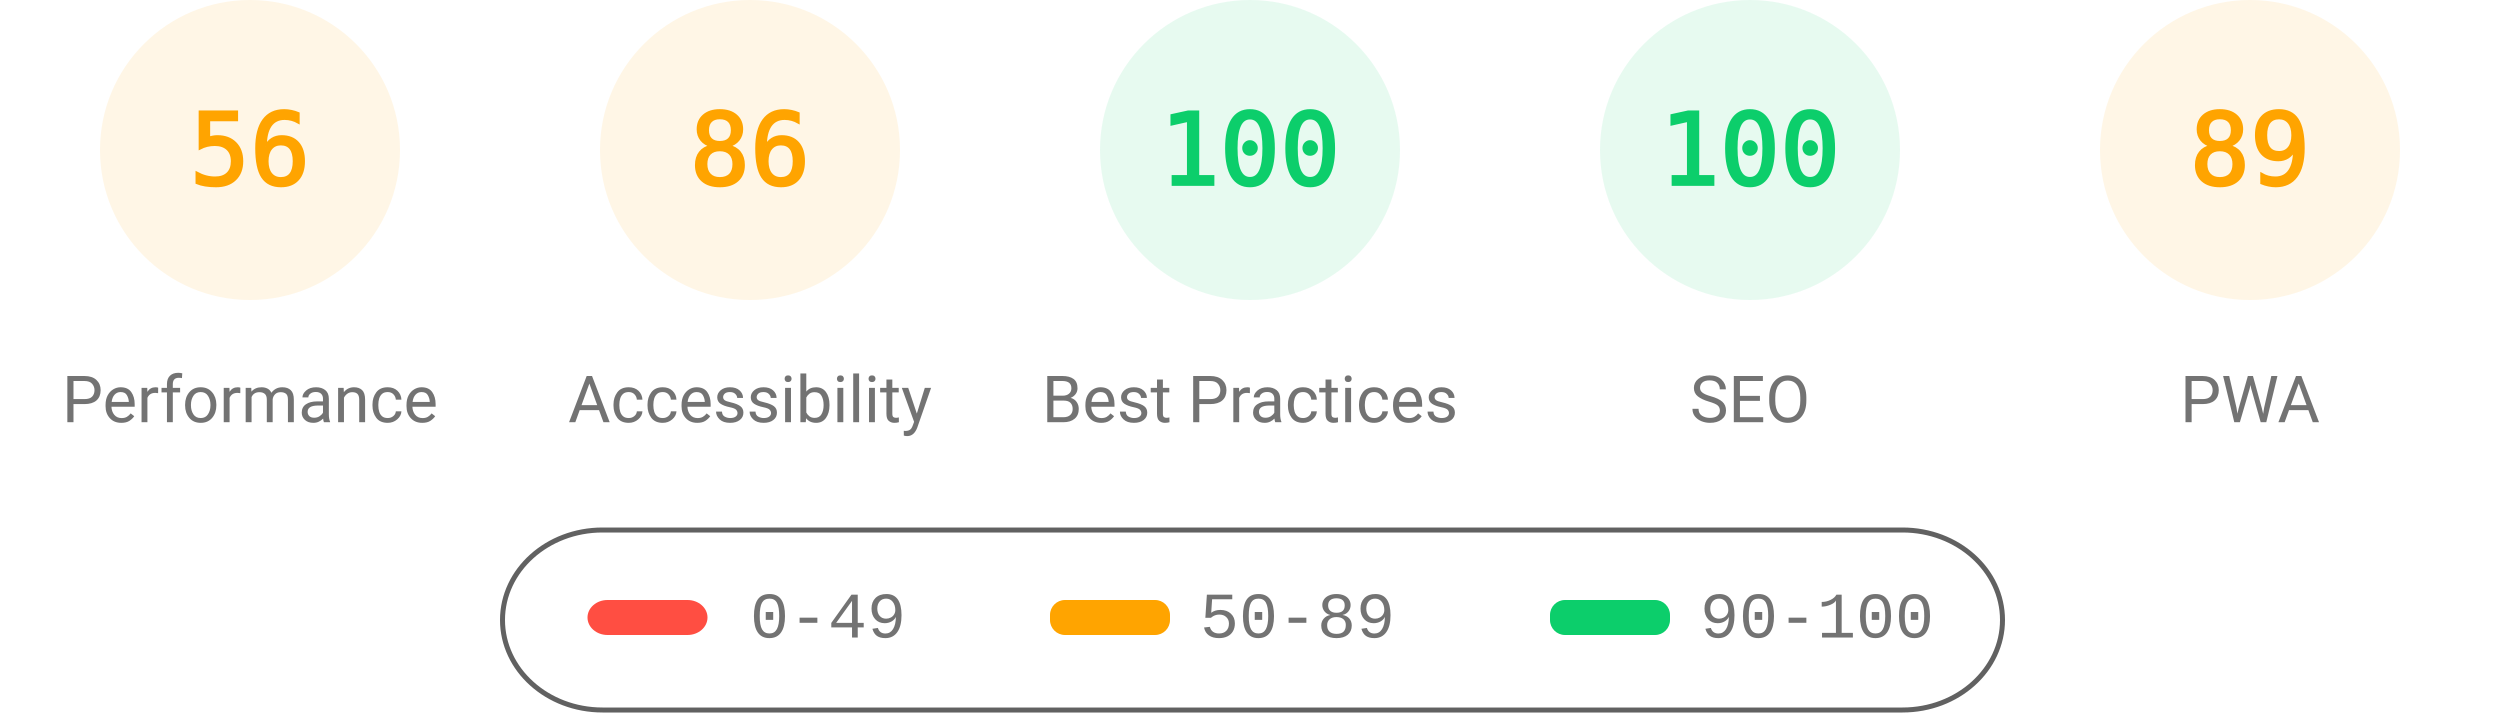
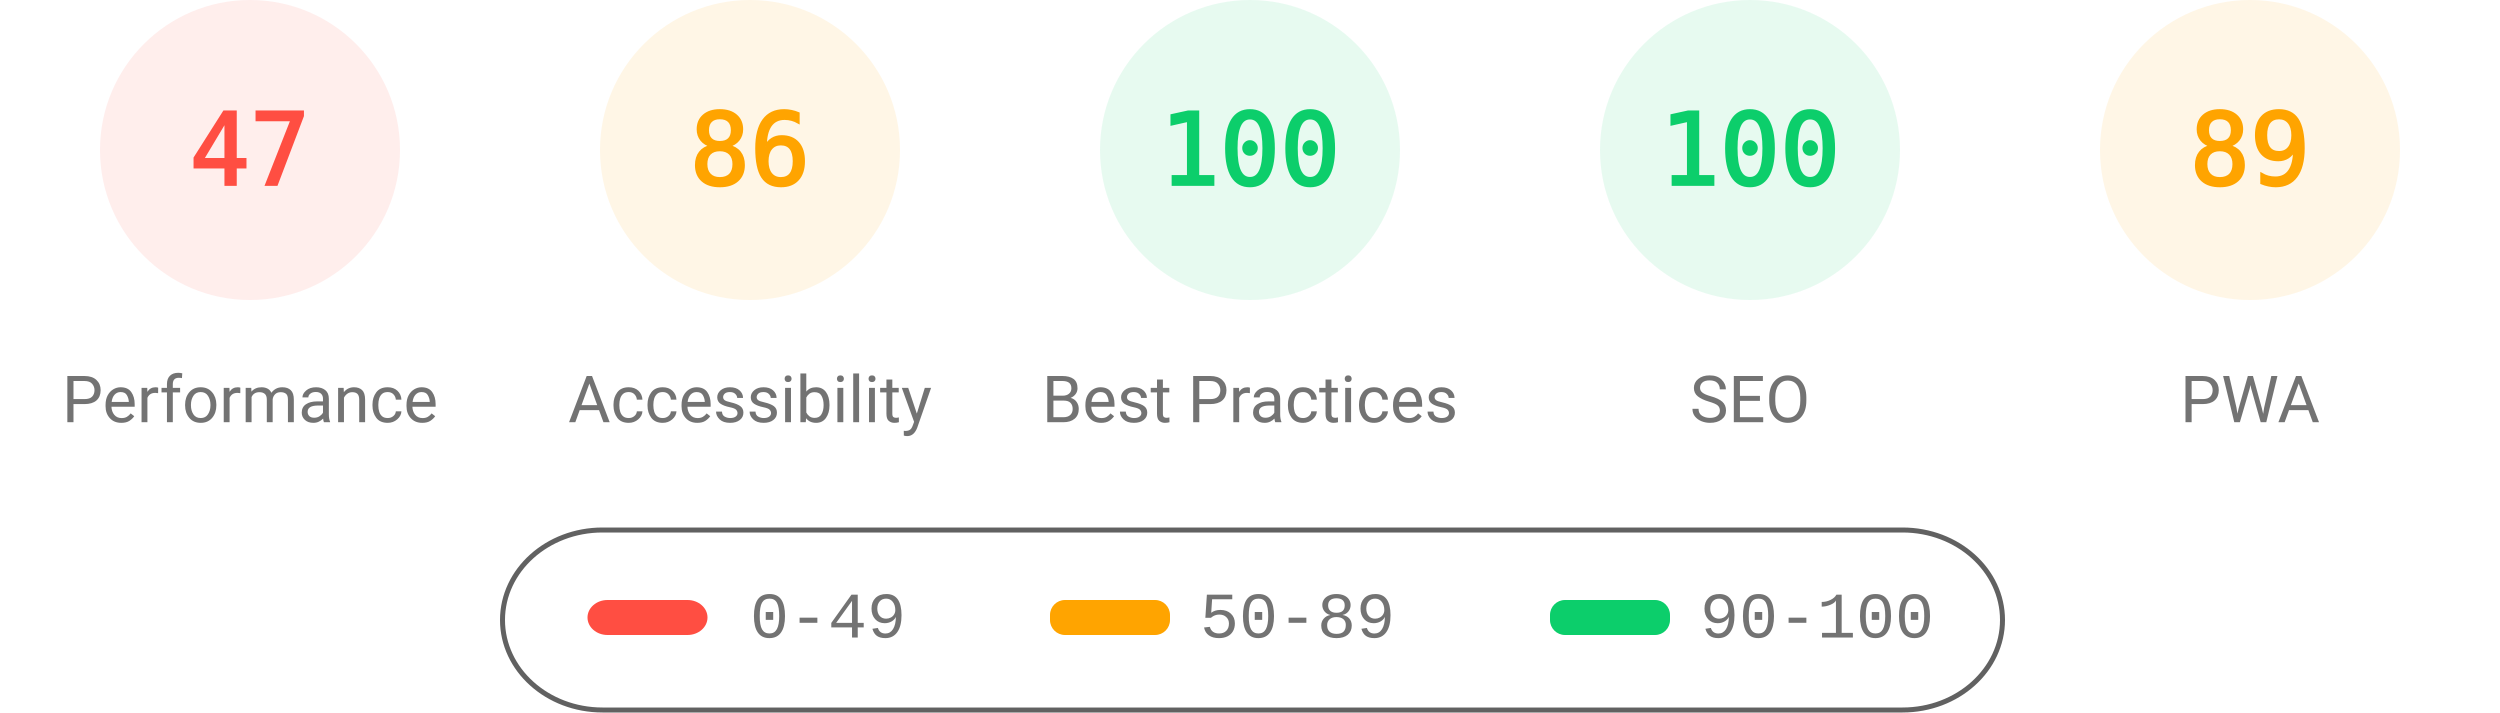
<svg xmlns="http://www.w3.org/2000/svg" fill="none" width="1000" height="285">
  <style>.gauge-base{opacity:.1}.gauge-arc{fill:none;animation-delay:250ms;stroke-linecap:round;transform:rotate(-90deg);transform-origin:100px 60px;animation:load-gauge 1s ease forwards}.guage-text{font-size:40px;font-family:monospace;text-align:center}.guage-red{color:#ff4e42;fill:#ff4e42;stroke:#ff4e42}.guage-orange{color:#ffa400;fill:#ffa400;stroke:#ffa400}.guage-green{color:#0cce6b;fill:#0cce6b;stroke:#0cce6b}.guage-undefined{color:#5c5c5c;fill:#5c5c5c;stroke:#5c5c5c}.guage-title{color:#737373;fill:#737373;stroke:none;font-size:26px;line-height:26px;font-family:Roboto,Halvetica,Arial,sans-serif}@keyframes load-gauge{from{stroke-dasharray:0 352.858}}</style>
-   <svg class="guage-div guage-perf guage-orange" viewBox="0 0 200 200" width="200" height="200">
+   <svg class="guage-div guage-perf guage-red" viewBox="0 0 200 200" width="200" height="200">
    <circle class="gauge-base" r="56" cx="100" cy="60" stroke-width="8" />
-     <circle class="gauge-arc guage-arc-1" r="56" cx="100" cy="60" stroke-width="8" style="stroke-dasharray:197.04,351.858" />
-     <text class="guage-text" x="100" y="60" alignment-baseline="central" dominant-baseline="central" text-anchor="middle">56</text>
+     <circle class="gauge-arc guage-arc-1" r="56" cx="100" cy="60" stroke-width="8" style="stroke-dasharray:165.373,351.858" />
+     <text class="guage-text" x="100" y="60" alignment-baseline="central" dominant-baseline="central" text-anchor="middle">47</text>
    <text class="guage-title" x="100" y="160" alignment-baseline="central" dominant-baseline="central" text-anchor="middle">Performance</text>
  </svg>
  <svg class="guage-div guage-acc guage-orange" viewBox="0 0 200 200" width="200" height="200" x="200">
    <circle class="gauge-base" r="56" cx="100" cy="60" stroke-width="8" />
    <circle class="gauge-arc guage-arc-2" r="56" cx="100" cy="60" stroke-width="8" style="stroke-dasharray:302.598,351.858" />
    <text class="guage-text" x="100" y="60" alignment-baseline="central" dominant-baseline="central" text-anchor="middle">86</text>
    <text class="guage-title" x="100" y="160" alignment-baseline="central" dominant-baseline="central" text-anchor="middle">Accessibility</text>
  </svg>
  <svg class="guage-div guage-best guage-green" viewBox="0 0 200 200" width="200" height="200" x="400">
    <circle class="gauge-base" r="56" cx="100" cy="60" stroke-width="8" />
    <circle class="gauge-arc guage-arc-3" r="56" cx="100" cy="60" stroke-width="8" style="stroke-dasharray:351.858,351.858" />
    <text class="guage-text" x="100" y="60" alignment-baseline="central" dominant-baseline="central" text-anchor="middle">100</text>
    <text class="guage-title" x="100" y="160" alignment-baseline="central" dominant-baseline="central" text-anchor="middle">Best Practices</text>
  </svg>
  <svg class="guage-div guage-seo guage-green" viewBox="0 0 200 200" width="200" height="200" x="600">
    <circle class="gauge-base" r="56" cx="100" cy="60" stroke-width="8" />
    <circle class="gauge-arc guage-arc-4" r="56" cx="100" cy="60" stroke-width="8" style="stroke-dasharray:351.858,351.858" />
    <text class="guage-text" x="100" y="60" alignment-baseline="central" dominant-baseline="central" text-anchor="middle">100</text>
    <text class="guage-title" x="100" y="160" alignment-baseline="central" dominant-baseline="central" text-anchor="middle">SEO</text>
  </svg>
  <svg class="guage-div guage-pwa guage-orange" viewBox="0 0 200 200" width="200" height="200" x="800">
    <circle class="gauge-base" r="56" cx="100" cy="60" stroke-width="8" />
    <circle class="gauge-arc guage-arc-4" r="56" cx="100" cy="60" stroke-width="8" style="stroke-dasharray:313.154,351.858" />
    <text class="guage-text" x="100" y="60" alignment-baseline="central" dominant-baseline="central" text-anchor="middle">89</text>
    <text class="guage-title" x="100" y="160" alignment-baseline="central" dominant-baseline="central" text-anchor="middle">PWA</text>
  </svg>
  <svg width="604" height="76" x="200" y="210">
    <path fill="none" id="canvas_background" d="M-1-1h604v80H-1z" />
    <rect fill-opacity="0" stroke="#616161" stroke-width="2" rx="40" id="svg_2" height="72" width="600" y="2" x="1" fill="#000" />
    <rect stroke="#000" rx="8" id="svg_3" height="14" width="48" y="30" x="35" stroke-opacity="null" stroke-width="0" fill="#ff4e42" />
    <rect stroke="#000" rx="6" id="svg_4" height="14" width="48" y="30" x="220" stroke-opacity="null" stroke-width="0" fill="#ffa400" />
    <rect stroke="#000" rx="6" id="svg_5" height="14" width="48" y="30" x="420" stroke-opacity="null" stroke-width="0" fill="#0cce6b" />
    <text xml:space="preserve" text-anchor="start" font-family="'Courier New', Courier, monospace" font-size="26" id="svg_6" y="45" x="100" stroke-opacity="null" stroke-width="0" stroke="#000" fill="#737373">0-49</text>
    <text xml:space="preserve" text-anchor="start" font-family="'Courier New', Courier, monospace" font-size="26" id="svg_7" y="45" x="280" stroke-opacity="null" stroke-width="0" stroke="#000" fill="#737373">50-89</text>
    <text xml:space="preserve" text-anchor="start" font-family="'Courier New', Courier, monospace" font-size="26" id="svg_8" y="45" x="480" stroke-opacity="null" stroke-width="0" stroke="#000" fill="#737373">90-100</text>
  </svg>
</svg>
